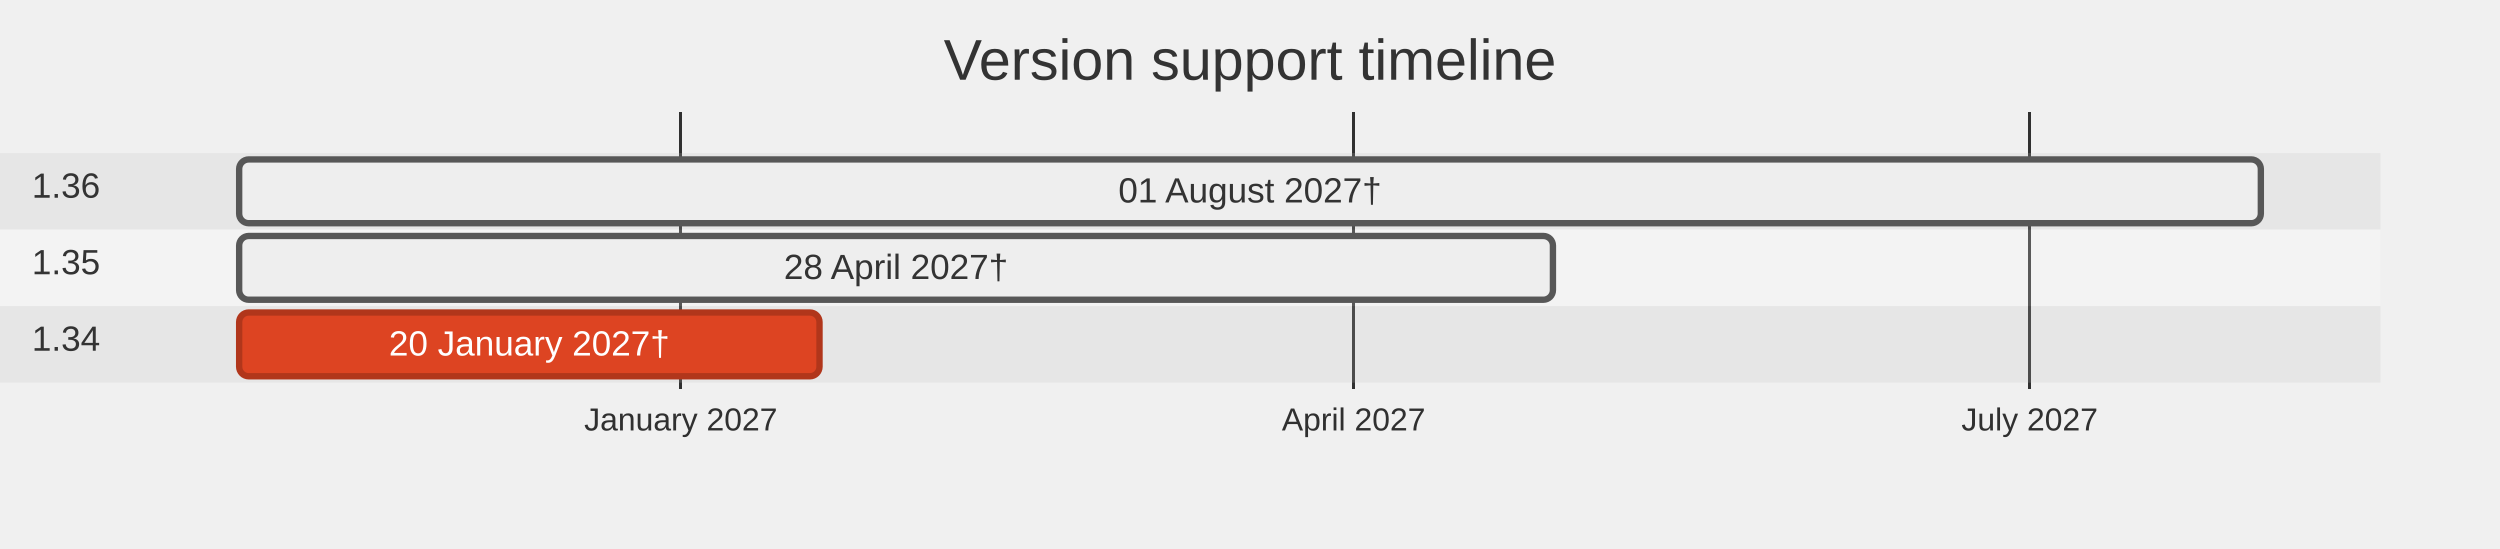
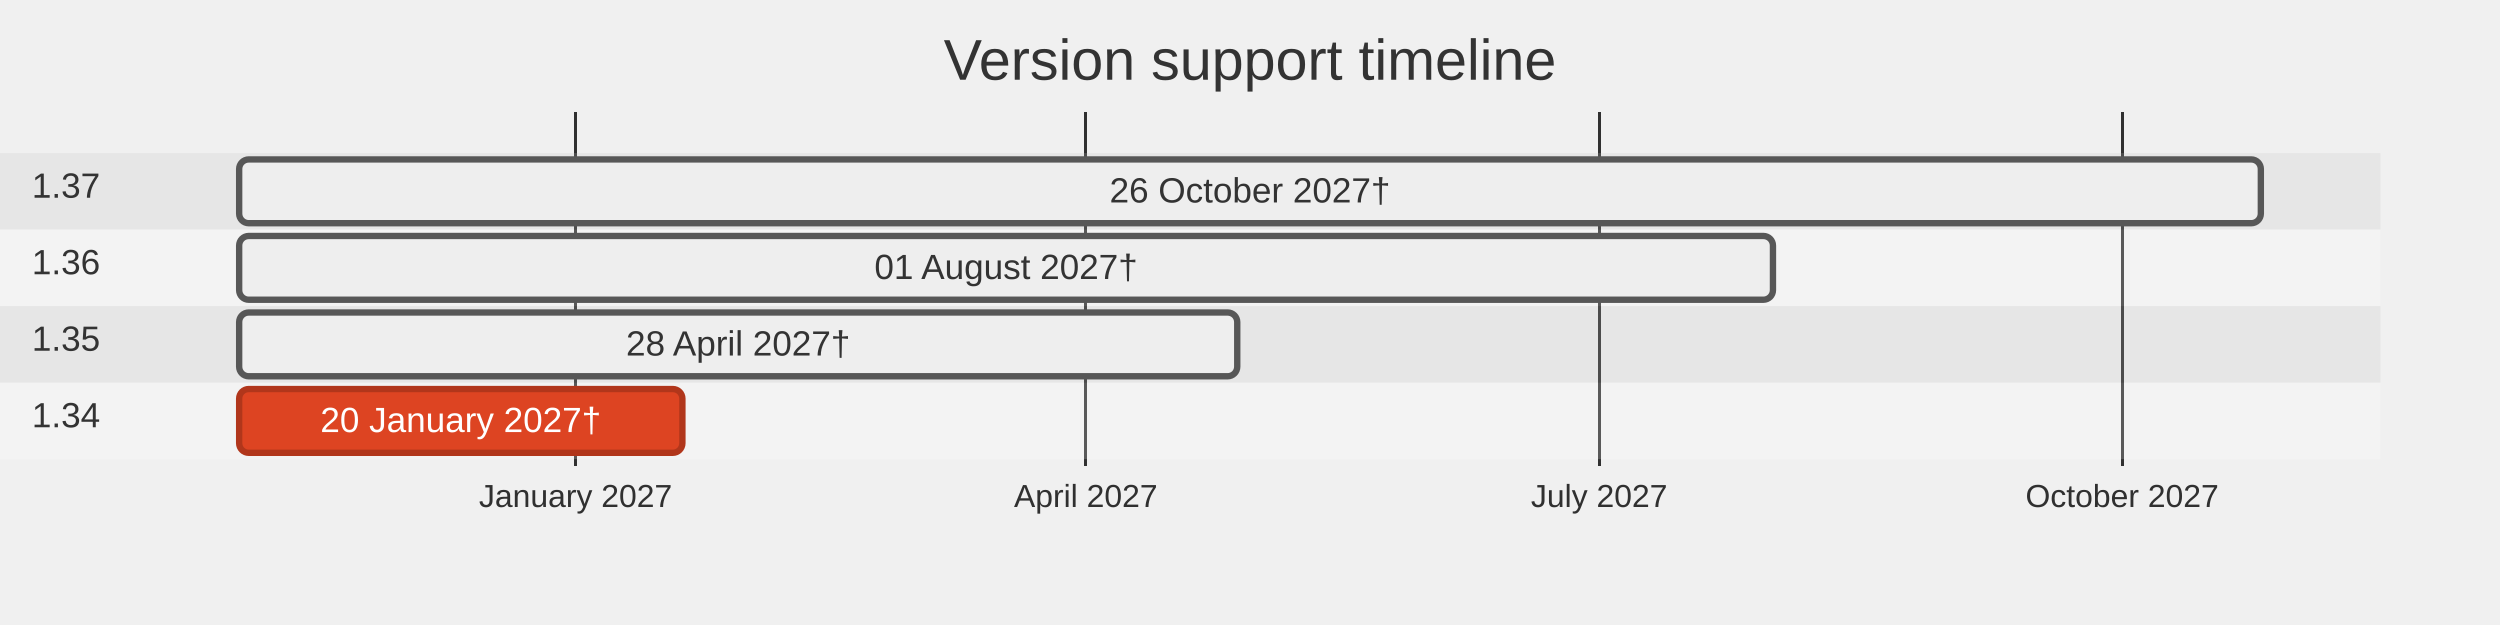
- <svg xmlns="http://www.w3.org/2000/svg" id="my-svg" width="100%" viewBox="0 0 784 172" style="max-width: 784px; background-color: white;" role="graphics-document document" aria-roledescription="gantt">
+ <svg xmlns="http://www.w3.org/2000/svg" id="my-svg" width="100%" viewBox="0 0 784 196" style="max-width: 784px; background-color: white;" role="graphics-document document" aria-roledescription="gantt">
  <style>#my-svg{font-family:"trebuchet ms",verdana,arial,sans-serif;font-size:16px;fill:#000000;}@keyframes edge-animation-frame{from{stroke-dashoffset:0;}}@keyframes dash{to{stroke-dashoffset:0;}}#my-svg .edge-animation-slow{stroke-dasharray:9,5!important;stroke-dashoffset:900;animation:dash 50s linear infinite;stroke-linecap:round;}#my-svg .edge-animation-fast{stroke-dasharray:9,5!important;stroke-dashoffset:900;animation:dash 20s linear infinite;stroke-linecap:round;}#my-svg .error-icon{fill:#552222;}#my-svg .error-text{fill:#552222;stroke:#552222;}#my-svg .edge-thickness-normal{stroke-width:1px;}#my-svg .edge-thickness-thick{stroke-width:3.5px;}#my-svg .edge-pattern-solid{stroke-dasharray:0;}#my-svg .edge-thickness-invisible{stroke-width:0;fill:none;}#my-svg .edge-pattern-dashed{stroke-dasharray:3;}#my-svg .edge-pattern-dotted{stroke-dasharray:2;}#my-svg .marker{fill:#666;stroke:#666;}#my-svg .marker.cross{stroke:#666;}#my-svg svg{font-family:"trebuchet ms",verdana,arial,sans-serif;font-size:16px;}#my-svg p{margin:0;}#my-svg .mermaid-main-font{font-family:"trebuchet ms",verdana,arial,sans-serif;}#my-svg .exclude-range{fill:#eeeeee;}#my-svg .section{stroke:none;opacity:0.2;}#my-svg .section0{fill:hsl(0, 0%, 73.922%);}#my-svg .section2{fill:hsl(0, 0%, 73.922%);}#my-svg .section1,#my-svg .section3{fill:white;opacity:0.2;}#my-svg .sectionTitle0{fill:#333;}#my-svg .sectionTitle1{fill:#333;}#my-svg .sectionTitle2{fill:#333;}#my-svg .sectionTitle3{fill:#333;}#my-svg .sectionTitle{text-anchor:start;font-family:"trebuchet ms",verdana,arial,sans-serif;}#my-svg .grid .tick{stroke:hsl(0, 0%, 90%);opacity:0.8;shape-rendering:crispEdges;}#my-svg .grid .tick text{font-family:"trebuchet ms",verdana,arial,sans-serif;fill:#000000;}#my-svg .grid path{stroke-width:0;}#my-svg .today{fill:none;stroke:#d42;stroke-width:2px;}#my-svg .task{stroke-width:2;}#my-svg .taskText{text-anchor:middle;font-family:"trebuchet ms",verdana,arial,sans-serif;}#my-svg .taskTextOutsideRight{fill:#333;text-anchor:start;font-family:"trebuchet ms",verdana,arial,sans-serif;}#my-svg .taskTextOutsideLeft{fill:#333;text-anchor:end;}#my-svg .task.clickable{cursor:pointer;}#my-svg .taskText.clickable{cursor:pointer;fill:#003163!important;font-weight:bold;}#my-svg .taskTextOutsideLeft.clickable{cursor:pointer;fill:#003163!important;font-weight:bold;}#my-svg .taskTextOutsideRight.clickable{cursor:pointer;fill:#003163!important;font-weight:bold;}#my-svg .taskText0,#my-svg .taskText1,#my-svg .taskText2,#my-svg .taskText3{fill:white;}#my-svg .task0,#my-svg .task1,#my-svg .task2,#my-svg .task3{fill:#707070;stroke:hsl(0, 0%, 33.922%);}#my-svg .taskTextOutside0,#my-svg .taskTextOutside2{fill:#333;}#my-svg .taskTextOutside1,#my-svg .taskTextOutside3{fill:#333;}#my-svg .active0,#my-svg .active1,#my-svg .active2,#my-svg .active3{fill:#eee;stroke:hsl(0, 0%, 33.922%);}#my-svg .activeText0,#my-svg .activeText1,#my-svg .activeText2,#my-svg .activeText3{fill:#333!important;}#my-svg .done0,#my-svg .done1,#my-svg .done2,#my-svg .done3{stroke:#666;fill:#bbb;stroke-width:2;}#my-svg .doneText0,#my-svg .doneText1,#my-svg .doneText2,#my-svg .doneText3{fill:#333!important;}#my-svg .doneText0.taskTextOutsideLeft,#my-svg .doneText0.taskTextOutsideRight,#my-svg .doneText1.taskTextOutsideLeft,#my-svg .doneText1.taskTextOutsideRight,#my-svg .doneText2.taskTextOutsideLeft,#my-svg .doneText2.taskTextOutsideRight,#my-svg .doneText3.taskTextOutsideLeft,#my-svg .doneText3.taskTextOutsideRight{fill:#333!important;}#my-svg .crit0,#my-svg .crit1,#my-svg .crit2,#my-svg .crit3{stroke:hsl(10.909, 73.333%, 40%);fill:#d42;stroke-width:2;}#my-svg .activeCrit0,#my-svg .activeCrit1,#my-svg .activeCrit2,#my-svg .activeCrit3{stroke:hsl(10.909, 73.333%, 40%);fill:#eee;stroke-width:2;}#my-svg .doneCrit0,#my-svg .doneCrit1,#my-svg .doneCrit2,#my-svg .doneCrit3{stroke:hsl(10.909, 73.333%, 40%);fill:#bbb;stroke-width:2;cursor:pointer;shape-rendering:crispEdges;}#my-svg .milestone{transform:rotate(45deg) scale(0.8,0.8);}#my-svg .milestoneText{font-style:italic;}#my-svg .doneCritText0,#my-svg .doneCritText1,#my-svg .doneCritText2,#my-svg .doneCritText3{fill:#333!important;}#my-svg .doneCritText0.taskTextOutsideLeft,#my-svg .doneCritText0.taskTextOutsideRight,#my-svg .doneCritText1.taskTextOutsideLeft,#my-svg .doneCritText1.taskTextOutsideRight,#my-svg .doneCritText2.taskTextOutsideLeft,#my-svg .doneCritText2.taskTextOutsideRight,#my-svg .doneCritText3.taskTextOutsideLeft,#my-svg .doneCritText3.taskTextOutsideRight{fill:#333!important;}#my-svg .vert{stroke:#d42;}#my-svg .vertText{font-size:15px;text-anchor:middle;fill:#d42!important;}#my-svg .activeCritText0,#my-svg .activeCritText1,#my-svg .activeCritText2,#my-svg .activeCritText3{fill:#333!important;}#my-svg .titleText{text-anchor:middle;font-size:18px;fill:#333;font-family:"trebuchet ms",verdana,arial,sans-serif;}#my-svg .node .neo-node{stroke:#999;}#my-svg [data-look="neo"].node rect,#my-svg [data-look="neo"].cluster rect,#my-svg [data-look="neo"].node polygon{stroke:url(#my-svg-gradient);filter:drop-shadow( 1px 2px 2px rgba(185,185,185,1));}#my-svg [data-look="neo"].swimlane.cluster rect{filter:none;}#my-svg [data-look="neo"].node path{stroke:url(#my-svg-gradient);stroke-width:1px;}#my-svg [data-look="neo"].node .outer-path{filter:drop-shadow( 1px 2px 2px rgba(185,185,185,1));}#my-svg [data-look="neo"].node .neo-line path{stroke:#999;filter:none;}#my-svg [data-look="neo"].node circle{stroke:url(#my-svg-gradient);filter:drop-shadow( 1px 2px 2px rgba(185,185,185,1));}#my-svg [data-look="neo"].node circle .state-start{fill:#000000;}#my-svg [data-look="neo"].icon-shape .icon{fill:url(#my-svg-gradient);filter:drop-shadow( 1px 2px 2px rgba(185,185,185,1));}#my-svg [data-look="neo"].icon-shape .icon-neo path{stroke:url(#my-svg-gradient);filter:drop-shadow( 1px 2px 2px rgba(185,185,185,1));}#my-svg :root{--mermaid-font-family:"trebuchet ms",verdana,arial,sans-serif;}</style>
  <g />
-   <g class="grid" transform="translate(75, 122)" fill="none" font-size="10" font-family="sans-serif" text-anchor="middle">
-     <path class="domain" stroke="currentColor" d="M0.5,-87V0.5H634.5V-87" />
-     <g class="tick" opacity="1" transform="translate(138.5,0)">
-       <line stroke="currentColor" y2="-87" />
+   <g class="grid" transform="translate(75, 146)" fill="none" font-size="10" font-family="sans-serif" text-anchor="middle">
+     <path class="domain" stroke="currentColor" d="M0.5,-111V0.5H634.5V-111" />
+     <g class="tick" opacity="1" transform="translate(105.5,0)">
+       <line stroke="currentColor" y2="-111" />
      <text fill="#000" y="3" dy="1em" stroke="none" font-size="10" style="text-anchor: middle;"> January 2027</text>
    </g>
-     <g class="tick" opacity="1" transform="translate(349.5,0)">
-       <line stroke="currentColor" y2="-87" />
+     <g class="tick" opacity="1" transform="translate(265.5,0)">
+       <line stroke="currentColor" y2="-111" />
      <text fill="#000" y="3" dy="1em" stroke="none" font-size="10" style="text-anchor: middle;"> April 2027</text>
    </g>
-     <g class="tick" opacity="1" transform="translate(561.5,0)">
-       <line stroke="currentColor" y2="-87" />
+     <g class="tick" opacity="1" transform="translate(426.5,0)">
+       <line stroke="currentColor" y2="-111" />
      <text fill="#000" y="3" dy="1em" stroke="none" font-size="10" style="text-anchor: middle;"> July 2027</text>
+     </g>
+     <g class="tick" opacity="1" transform="translate(590.5,0)">
+       <line stroke="currentColor" y2="-111" />
+       <text fill="#000" y="3" dy="1em" stroke="none" font-size="10" style="text-anchor: middle;"> October 2027</text>
    </g>
  </g>
  <g>
    <rect x="0" y="48" width="746.5" height="24" class="section section0" />
    <rect x="0" y="72" width="746.5" height="24" class="section section1" />
    <rect x="0" y="96" width="746.5" height="24" class="section section2" />
+     <rect x="0" y="120" width="746.5" height="24" class="section section3" />
  </g>
  <g>
    <rect id="my-svg-task1" rx="3" ry="3" x="75" y="50" width="634" height="20" transform-origin="392px 60px" class="task active0" />
-     <rect id="my-svg-task2" rx="3" ry="3" x="75" y="74" width="412" height="20" transform-origin="281px 84px" class="task active1" />
-     <rect id="my-svg-task3" rx="3" ry="3" x="75" y="98" width="182" height="20" transform-origin="166px 108px" class="task crit2" />
-     <text id="my-svg-task1-text" font-size="11" x="392" y="63.5" class="taskText taskText0 activeText0 width-93.47900390625">01 August 2027†     </text>
-     <text id="my-svg-task2-text" font-size="11" x="281" y="87.5" class="taskText taskText1 activeText1 width-80.12646484375">28 April 2027†      </text>
-     <text id="my-svg-task3-text" font-size="11" x="166" y="111.5" class="taskText taskText2  critText2 width-96.685546875">20 January 2027†    </text>
+     <rect id="my-svg-task2" rx="3" ry="3" x="75" y="74" width="481" height="20" transform-origin="315.5px 84px" class="task active1" />
+     <rect id="my-svg-task3" rx="3" ry="3" x="75" y="98" width="313" height="20" transform-origin="231.5px 108px" class="task active2" />
+     <rect id="my-svg-task4" rx="3" ry="3" x="75" y="122" width="139" height="20" transform-origin="144.5px 132px" class="task crit3" />
+     <text id="my-svg-task1-text" font-size="11" x="392" y="63.5" class="taskText taskText0 activeText0 width-99.005859375">26 October 2027†    </text>
+     <text id="my-svg-task2-text" font-size="11" x="315.5" y="87.5" class="taskText taskText1 activeText1 width-93.47900390625">01 August 2027†     </text>
+     <text id="my-svg-task3-text" font-size="11" x="231.5" y="111.5" class="taskText taskText2 activeText2 width-80.12646484375">28 April 2027†      </text>
+     <text id="my-svg-task4-text" font-size="11" x="144.5" y="135.5" class="taskText taskText3  critText3 width-96.685546875">20 January 2027†    </text>
  </g>
  <g>
    <text dy="0em" x="10" y="62" font-size="11" class="sectionTitle sectionTitle0">
+       <tspan alignment-baseline="central" x="10">1.37</tspan>
+     </text>
+     <text dy="0em" x="10" y="86" font-size="11" class="sectionTitle sectionTitle1">
      <tspan alignment-baseline="central" x="10">1.36</tspan>
    </text>
-     <text dy="0em" x="10" y="86" font-size="11" class="sectionTitle sectionTitle1">
+     <text dy="0em" x="10" y="110" font-size="11" class="sectionTitle sectionTitle2">
      <tspan alignment-baseline="central" x="10">1.35</tspan>
    </text>
-     <text dy="0em" x="10" y="110" font-size="11" class="sectionTitle sectionTitle2">
+     <text dy="0em" x="10" y="134" font-size="11" class="sectionTitle sectionTitle3">
      <tspan alignment-baseline="central" x="10">1.34</tspan>
    </text>
  </g>
  <text x="392" y="25" class="titleText">Version support timeline</text>
</svg>
